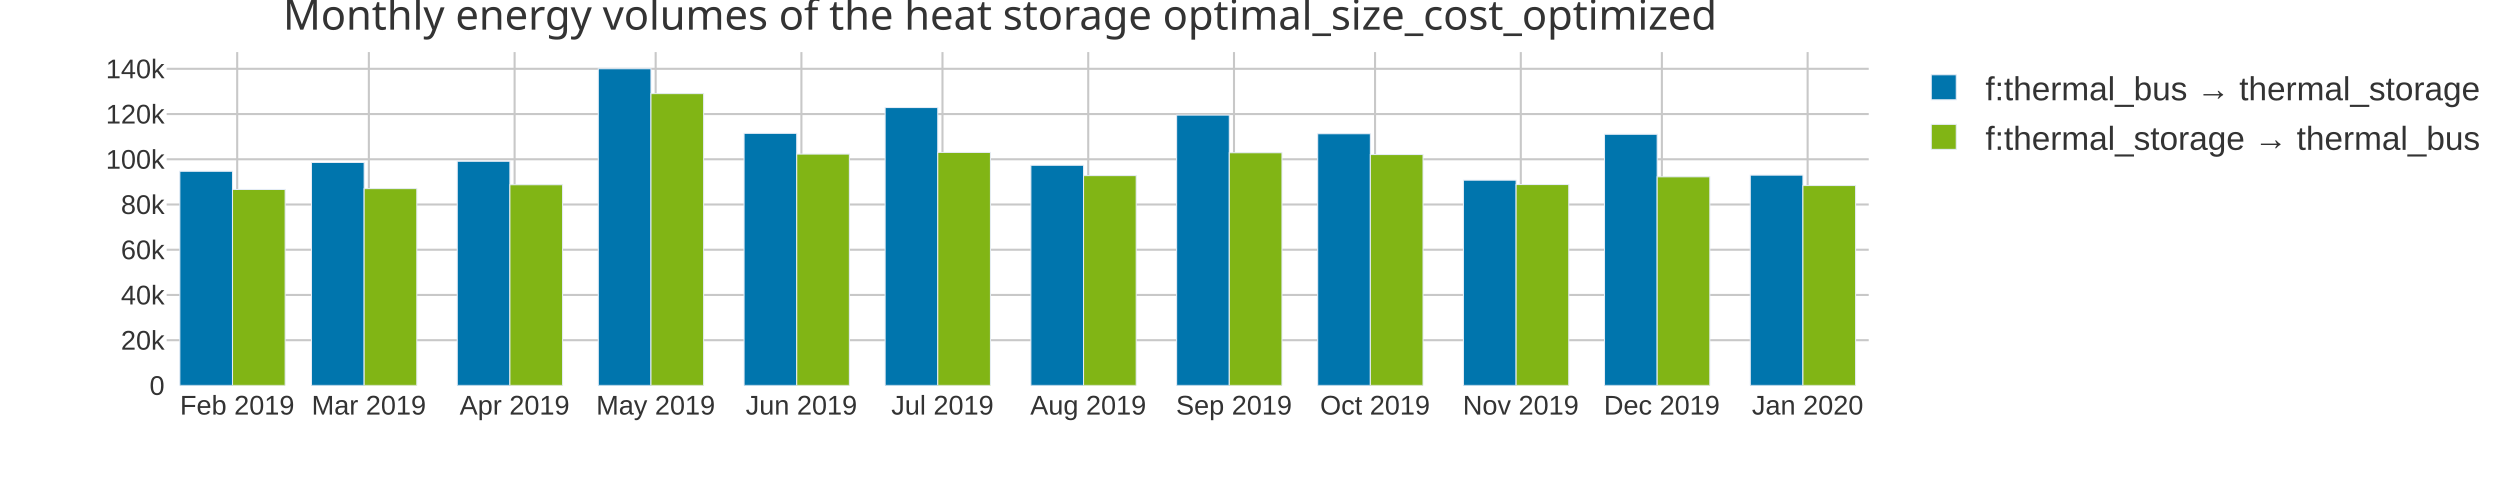
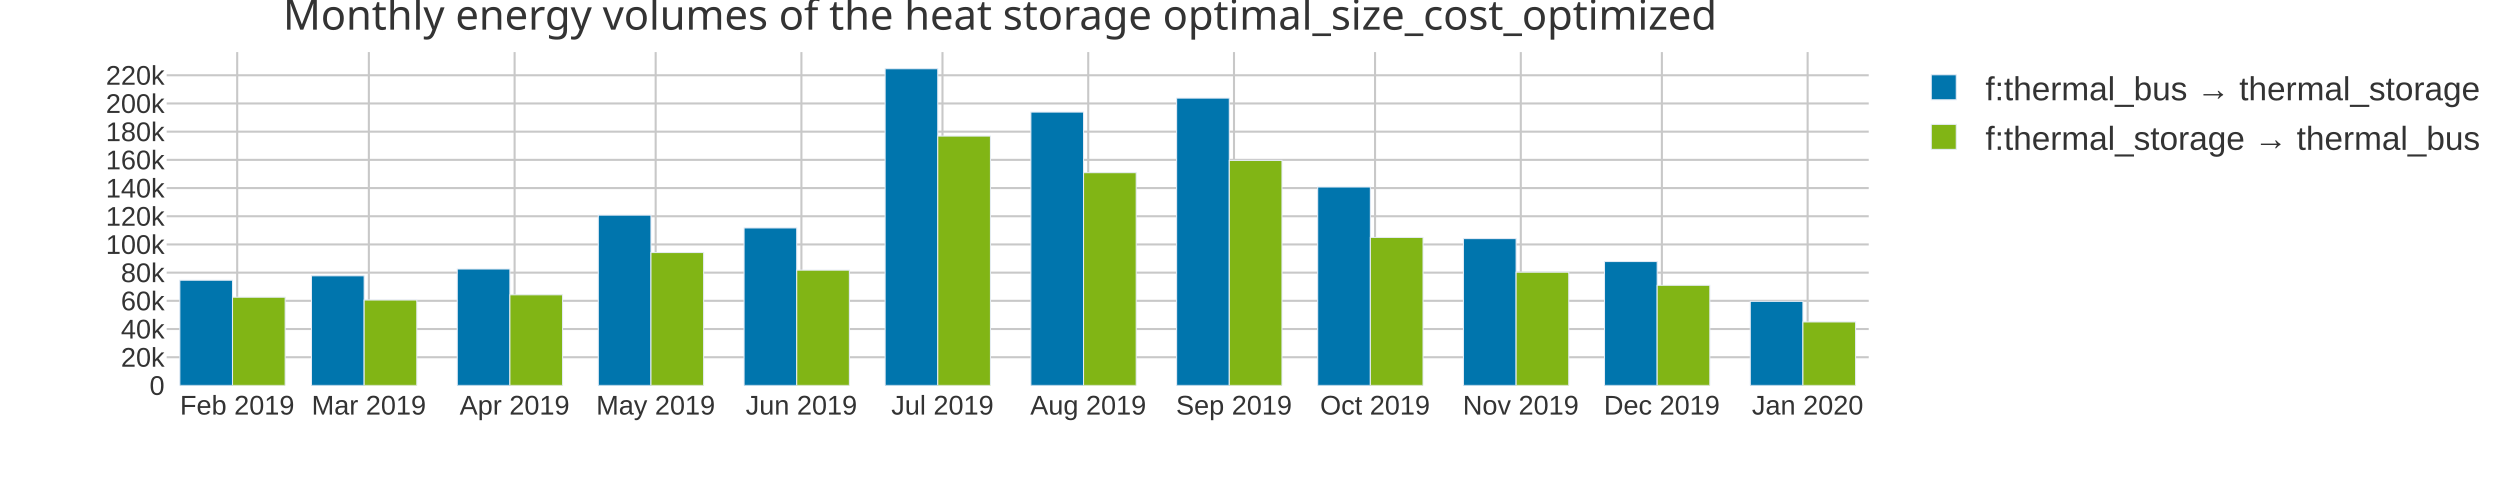
<svg xmlns="http://www.w3.org/2000/svg" class="main-svg" width="1200" height="230" style="" viewBox="0 0 1200 230">
  <rect x="0" y="0" width="1200" height="230" style="fill: rgb(255, 255, 255); fill-opacity: 1;" />
-   <defs id="defs-f3da36">
+   <defs id="defs-f08959">
    <g class="clips">
-       <clipPath id="clipf3da36xyplot" class="plotclip">
+       <clipPath id="clipf08959xyplot" class="plotclip">
        <rect width="817" height="160" />
      </clipPath>
-       <clipPath class="axesclip" id="clipf3da36x">
+       <clipPath class="axesclip" id="clipf08959x">
        <rect x="80" y="0" width="817" height="230" />
      </clipPath>
-       <clipPath class="axesclip" id="clipf3da36y">
+       <clipPath class="axesclip" id="clipf08959y">
        <rect x="0" y="25" width="1200" height="160" />
      </clipPath>
-       <clipPath class="axesclip" id="clipf3da36xy">
+       <clipPath class="axesclip" id="clipf08959xy">
        <rect x="80" y="25" width="817" height="160" />
      </clipPath>
    </g>
    <g class="gradients" />
    <g class="patterns" />
  </defs>
  <g class="bglayer" />
  <g class="layer-below">
    <g class="imagelayer" />
    <g class="shapelayer" />
  </g>
  <g class="cartesianlayer">
    <g class="subplot xy">
      <g class="layer-subplot">
        <g class="shapelayer" />
        <g class="imagelayer" />
      </g>
      <g class="minor-gridlayer">
        <g class="x" />
        <g class="y" />
      </g>
      <g class="gridlayer">
        <g class="x">
          <path class="xgrid crisp" transform="translate(113.85,0)" d="M0,25v160" style="stroke: rgb(200, 200, 200); stroke-opacity: 1; stroke-width: 1px;" />
          <path class="xgrid crisp" transform="translate(177.05,0)" d="M0,25v160" style="stroke: rgb(200, 200, 200); stroke-opacity: 1; stroke-width: 1px;" />
          <path class="xgrid crisp" transform="translate(247.01,0)" d="M0,25v160" style="stroke: rgb(200, 200, 200); stroke-opacity: 1; stroke-width: 1px;" />
          <path class="xgrid crisp" transform="translate(314.72,0)" d="M0,25v160" style="stroke: rgb(200, 200, 200); stroke-opacity: 1; stroke-width: 1px;" />
          <path class="xgrid crisp" transform="translate(384.68,0)" d="M0,25v160" style="stroke: rgb(200, 200, 200); stroke-opacity: 1; stroke-width: 1px;" />
          <path class="xgrid crisp" transform="translate(452.39,0)" d="M0,25v160" style="stroke: rgb(200, 200, 200); stroke-opacity: 1; stroke-width: 1px;" />
          <path class="xgrid crisp" transform="translate(522.35,0)" d="M0,25v160" style="stroke: rgb(200, 200, 200); stroke-opacity: 1; stroke-width: 1px;" />
          <path class="xgrid crisp" transform="translate(592.32,0)" d="M0,25v160" style="stroke: rgb(200, 200, 200); stroke-opacity: 1; stroke-width: 1px;" />
          <path class="xgrid crisp" transform="translate(660.02,0)" d="M0,25v160" style="stroke: rgb(200, 200, 200); stroke-opacity: 1; stroke-width: 1px;" />
          <path class="xgrid crisp" transform="translate(729.99,0)" d="M0,25v160" style="stroke: rgb(200, 200, 200); stroke-opacity: 1; stroke-width: 1px;" />
          <path class="xgrid crisp" transform="translate(797.7,0)" d="M0,25v160" style="stroke: rgb(200, 200, 200); stroke-opacity: 1; stroke-width: 1px;" />
          <path class="xgrid crisp" transform="translate(867.66,0)" d="M0,25v160" style="stroke: rgb(200, 200, 200); stroke-opacity: 1; stroke-width: 1px;" />
        </g>
        <g class="y">
-           <path class="ygrid crisp" transform="translate(0,163.29)" d="M80,0h817" style="stroke: rgb(200, 200, 200); stroke-opacity: 1; stroke-width: 1px;" />
-           <path class="ygrid crisp" transform="translate(0,141.58)" d="M80,0h817" style="stroke: rgb(200, 200, 200); stroke-opacity: 1; stroke-width: 1px;" />
-           <path class="ygrid crisp" transform="translate(0,119.87)" d="M80,0h817" style="stroke: rgb(200, 200, 200); stroke-opacity: 1; stroke-width: 1px;" />
-           <path class="ygrid crisp" transform="translate(0,98.16)" d="M80,0h817" style="stroke: rgb(200, 200, 200); stroke-opacity: 1; stroke-width: 1px;" />
-           <path class="ygrid crisp" transform="translate(0,76.45)" d="M80,0h817" style="stroke: rgb(200, 200, 200); stroke-opacity: 1; stroke-width: 1px;" />
-           <path class="ygrid crisp" transform="translate(0,54.74)" d="M80,0h817" style="stroke: rgb(200, 200, 200); stroke-opacity: 1; stroke-width: 1px;" />
-           <path class="ygrid crisp" transform="translate(0,33.03)" d="M80,0h817" style="stroke: rgb(200, 200, 200); stroke-opacity: 1; stroke-width: 1px;" />
+           <path class="ygrid crisp" transform="translate(0,171.47)" d="M80,0h817" style="stroke: rgb(200, 200, 200); stroke-opacity: 1; stroke-width: 1px;" />
+           <path class="ygrid crisp" transform="translate(0,157.93)" d="M80,0h817" style="stroke: rgb(200, 200, 200); stroke-opacity: 1; stroke-width: 1px;" />
+           <path class="ygrid crisp" transform="translate(0,144.4)" d="M80,0h817" style="stroke: rgb(200, 200, 200); stroke-opacity: 1; stroke-width: 1px;" />
+           <path class="ygrid crisp" transform="translate(0,130.87)" d="M80,0h817" style="stroke: rgb(200, 200, 200); stroke-opacity: 1; stroke-width: 1px;" />
+           <path class="ygrid crisp" transform="translate(0,117.33)" d="M80,0h817" style="stroke: rgb(200, 200, 200); stroke-opacity: 1; stroke-width: 1px;" />
+           <path class="ygrid crisp" transform="translate(0,103.8)" d="M80,0h817" style="stroke: rgb(200, 200, 200); stroke-opacity: 1; stroke-width: 1px;" />
+           <path class="ygrid crisp" transform="translate(0,90.27)" d="M80,0h817" style="stroke: rgb(200, 200, 200); stroke-opacity: 1; stroke-width: 1px;" />
+           <path class="ygrid crisp" transform="translate(0,76.73)" d="M80,0h817" style="stroke: rgb(200, 200, 200); stroke-opacity: 1; stroke-width: 1px;" />
+           <path class="ygrid crisp" transform="translate(0,63.2)" d="M80,0h817" style="stroke: rgb(200, 200, 200); stroke-opacity: 1; stroke-width: 1px;" />
+           <path class="ygrid crisp" transform="translate(0,49.66)" d="M80,0h817" style="stroke: rgb(200, 200, 200); stroke-opacity: 1; stroke-width: 1px;" />
+           <path class="ygrid crisp" transform="translate(0,36.13)" d="M80,0h817" style="stroke: rgb(200, 200, 200); stroke-opacity: 1; stroke-width: 1px;" />
        </g>
      </g>
      <g class="zerolinelayer">
        <path class="yzl zl crisp" transform="translate(0,185)" d="M80,0h817" style="stroke: rgb(255, 255, 255); stroke-opacity: 1; stroke-width: 2px;" />
      </g>
      <path class="xlines-below" />
      <path class="ylines-below" />
      <g class="overlines-below" />
      <g class="xaxislayer-below" />
      <g class="yaxislayer-below" />
      <g class="overaxes-below" />
-       <g class="plot" transform="translate(80,25)" clip-path="url(#clipf3da36xyplot)">
+       <g class="plot" transform="translate(80,25)" clip-path="url(#clipf08959xyplot)">
        <g class="barlayer mlayer">
          <g class="trace bars" style="opacity: 1;">
            <g class="points">
              <g class="point">
-                 <path d="M6.32,160V57.21H31.6V160Z" style="vector-effect: none; opacity: 1; stroke-width: 0.5px; fill: rgb(0, 117, 173); fill-opacity: 1; stroke: rgb(229, 236, 246); stroke-opacity: 1;" />
-               </g>
-               <g class="point">
-                 <path d="M69.51,160V53H94.79V160Z" style="vector-effect: none; opacity: 1; stroke-width: 0.5px; fill: rgb(0, 117, 173); fill-opacity: 1; stroke: rgb(229, 236, 246); stroke-opacity: 1;" />
-               </g>
-               <g class="point">
-                 <path d="M139.48,160V52.4H164.75V160Z" style="vector-effect: none; opacity: 1; stroke-width: 0.5px; fill: rgb(0, 117, 173); fill-opacity: 1; stroke: rgb(229, 236, 246); stroke-opacity: 1;" />
-               </g>
-               <g class="point">
-                 <path d="M207.18,160V8H232.46V160Z" style="vector-effect: none; opacity: 1; stroke-width: 0.5px; fill: rgb(0, 117, 173); fill-opacity: 1; stroke: rgb(229, 236, 246); stroke-opacity: 1;" />
-               </g>
-               <g class="point">
-                 <path d="M277.15,160V39.01H302.43V160Z" style="vector-effect: none; opacity: 1; stroke-width: 0.5px; fill: rgb(0, 117, 173); fill-opacity: 1; stroke: rgb(229, 236, 246); stroke-opacity: 1;" />
-               </g>
-               <g class="point">
-                 <path d="M344.86,160V26.62H370.13V160Z" style="vector-effect: none; opacity: 1; stroke-width: 0.5px; fill: rgb(0, 117, 173); fill-opacity: 1; stroke: rgb(229, 236, 246); stroke-opacity: 1;" />
-               </g>
-               <g class="point">
-                 <path d="M414.82,160V54.34H440.1V160Z" style="vector-effect: none; opacity: 1; stroke-width: 0.5px; fill: rgb(0, 117, 173); fill-opacity: 1; stroke: rgb(229, 236, 246); stroke-opacity: 1;" />
-               </g>
-               <g class="point">
-                 <path d="M484.78,160V30.25H510.06V160Z" style="vector-effect: none; opacity: 1; stroke-width: 0.5px; fill: rgb(0, 117, 173); fill-opacity: 1; stroke: rgb(229, 236, 246); stroke-opacity: 1;" />
-               </g>
-               <g class="point">
-                 <path d="M552.49,160V39.21H577.77V160Z" style="vector-effect: none; opacity: 1; stroke-width: 0.5px; fill: rgb(0, 117, 173); fill-opacity: 1; stroke: rgb(229, 236, 246); stroke-opacity: 1;" />
-               </g>
-               <g class="point">
-                 <path d="M622.45,160V61.48H647.73V160Z" style="vector-effect: none; opacity: 1; stroke-width: 0.5px; fill: rgb(0, 117, 173); fill-opacity: 1; stroke: rgb(229, 236, 246); stroke-opacity: 1;" />
-               </g>
-               <g class="point">
-                 <path d="M690.16,160V39.44H715.44V160Z" style="vector-effect: none; opacity: 1; stroke-width: 0.5px; fill: rgb(0, 117, 173); fill-opacity: 1; stroke: rgb(229, 236, 246); stroke-opacity: 1;" />
-               </g>
-               <g class="point">
-                 <path d="M760.13,160V59.07H785.4V160Z" style="vector-effect: none; opacity: 1; stroke-width: 0.5px; fill: rgb(0, 117, 173); fill-opacity: 1; stroke: rgb(229, 236, 246); stroke-opacity: 1;" />
+                 <path d="M6.32,160V109.49H31.6V160Z" style="vector-effect: none; opacity: 1; stroke-width: 0.5px; fill: rgb(0, 117, 173); fill-opacity: 1; stroke: rgb(229, 236, 246); stroke-opacity: 1;" />
+               </g>
+               <g class="point">
+                 <path d="M69.51,160V107.4H94.79V160Z" style="vector-effect: none; opacity: 1; stroke-width: 0.5px; fill: rgb(0, 117, 173); fill-opacity: 1; stroke: rgb(229, 236, 246); stroke-opacity: 1;" />
+               </g>
+               <g class="point">
+                 <path d="M139.48,160V104.11H164.75V160Z" style="vector-effect: none; opacity: 1; stroke-width: 0.5px; fill: rgb(0, 117, 173); fill-opacity: 1; stroke: rgb(229, 236, 246); stroke-opacity: 1;" />
+               </g>
+               <g class="point">
+                 <path d="M207.18,160V78.26H232.46V160Z" style="vector-effect: none; opacity: 1; stroke-width: 0.5px; fill: rgb(0, 117, 173); fill-opacity: 1; stroke: rgb(229, 236, 246); stroke-opacity: 1;" />
+               </g>
+               <g class="point">
+                 <path d="M277.15,160V84.4H302.43V160Z" style="vector-effect: none; opacity: 1; stroke-width: 0.5px; fill: rgb(0, 117, 173); fill-opacity: 1; stroke: rgb(229, 236, 246); stroke-opacity: 1;" />
+               </g>
+               <g class="point">
+                 <path d="M344.86,160V8H370.13V160Z" style="vector-effect: none; opacity: 1; stroke-width: 0.5px; fill: rgb(0, 117, 173); fill-opacity: 1; stroke: rgb(229, 236, 246); stroke-opacity: 1;" />
+               </g>
+               <g class="point">
+                 <path d="M414.82,160V28.79H440.1V160Z" style="vector-effect: none; opacity: 1; stroke-width: 0.5px; fill: rgb(0, 117, 173); fill-opacity: 1; stroke: rgb(229, 236, 246); stroke-opacity: 1;" />
+               </g>
+               <g class="point">
+                 <path d="M484.78,160V22.09H510.06V160Z" style="vector-effect: none; opacity: 1; stroke-width: 0.5px; fill: rgb(0, 117, 173); fill-opacity: 1; stroke: rgb(229, 236, 246); stroke-opacity: 1;" />
+               </g>
+               <g class="point">
+                 <path d="M552.49,160V64.76H577.77V160Z" style="vector-effect: none; opacity: 1; stroke-width: 0.5px; fill: rgb(0, 117, 173); fill-opacity: 1; stroke: rgb(229, 236, 246); stroke-opacity: 1;" />
+               </g>
+               <g class="point">
+                 <path d="M622.45,160V89.53H647.73V160Z" style="vector-effect: none; opacity: 1; stroke-width: 0.5px; fill: rgb(0, 117, 173); fill-opacity: 1; stroke: rgb(229, 236, 246); stroke-opacity: 1;" />
+               </g>
+               <g class="point">
+                 <path d="M690.16,160V100.55H715.44V160Z" style="vector-effect: none; opacity: 1; stroke-width: 0.5px; fill: rgb(0, 117, 173); fill-opacity: 1; stroke: rgb(229, 236, 246); stroke-opacity: 1;" />
+               </g>
+               <g class="point">
+                 <path d="M760.13,160V119.66H785.4V160Z" style="vector-effect: none; opacity: 1; stroke-width: 0.5px; fill: rgb(0, 117, 173); fill-opacity: 1; stroke: rgb(229, 236, 246); stroke-opacity: 1;" />
              </g>
            </g>
          </g>
          <g class="trace bars" style="opacity: 1;">
            <g class="points">
              <g class="point">
-                 <path d="M31.6,160V65.95H56.87V160Z" style="vector-effect: none; opacity: 1; stroke-width: 0.5px; fill: rgb(129, 181, 21); fill-opacity: 1; stroke: rgb(229, 236, 246); stroke-opacity: 1;" />
-               </g>
-               <g class="point">
-                 <path d="M94.79,160V65.55H120.07V160Z" style="vector-effect: none; opacity: 1; stroke-width: 0.5px; fill: rgb(129, 181, 21); fill-opacity: 1; stroke: rgb(229, 236, 246); stroke-opacity: 1;" />
-               </g>
-               <g class="point">
-                 <path d="M164.75,160V63.68H190.03V160Z" style="vector-effect: none; opacity: 1; stroke-width: 0.5px; fill: rgb(129, 181, 21); fill-opacity: 1; stroke: rgb(229, 236, 246); stroke-opacity: 1;" />
-               </g>
-               <g class="point">
-                 <path d="M232.46,160V19.94H257.74V160Z" style="vector-effect: none; opacity: 1; stroke-width: 0.5px; fill: rgb(129, 181, 21); fill-opacity: 1; stroke: rgb(229, 236, 246); stroke-opacity: 1;" />
-               </g>
-               <g class="point">
-                 <path d="M302.43,160V48.95H327.7V160Z" style="vector-effect: none; opacity: 1; stroke-width: 0.5px; fill: rgb(129, 181, 21); fill-opacity: 1; stroke: rgb(229, 236, 246); stroke-opacity: 1;" />
-               </g>
-               <g class="point">
-                 <path d="M370.13,160V48.17H395.41V160Z" style="vector-effect: none; opacity: 1; stroke-width: 0.5px; fill: rgb(129, 181, 21); fill-opacity: 1; stroke: rgb(229, 236, 246); stroke-opacity: 1;" />
-               </g>
-               <g class="point">
-                 <path d="M440.1,160V59.28H465.37V160Z" style="vector-effect: none; opacity: 1; stroke-width: 0.5px; fill: rgb(129, 181, 21); fill-opacity: 1; stroke: rgb(229, 236, 246); stroke-opacity: 1;" />
-               </g>
-               <g class="point">
-                 <path d="M510.06,160V48.32H535.34V160Z" style="vector-effect: none; opacity: 1; stroke-width: 0.5px; fill: rgb(129, 181, 21); fill-opacity: 1; stroke: rgb(229, 236, 246); stroke-opacity: 1;" />
-               </g>
-               <g class="point">
-                 <path d="M577.77,160V49.18H603.05V160Z" style="vector-effect: none; opacity: 1; stroke-width: 0.5px; fill: rgb(129, 181, 21); fill-opacity: 1; stroke: rgb(229, 236, 246); stroke-opacity: 1;" />
-               </g>
-               <g class="point">
-                 <path d="M647.73,160V63.58H673.01V160Z" style="vector-effect: none; opacity: 1; stroke-width: 0.5px; fill: rgb(129, 181, 21); fill-opacity: 1; stroke: rgb(229, 236, 246); stroke-opacity: 1;" />
-               </g>
-               <g class="point">
-                 <path d="M715.44,160V59.86H740.72V160Z" style="vector-effect: none; opacity: 1; stroke-width: 0.5px; fill: rgb(129, 181, 21); fill-opacity: 1; stroke: rgb(229, 236, 246); stroke-opacity: 1;" />
-               </g>
-               <g class="point">
-                 <path d="M785.4,160V64.07H810.68V160Z" style="vector-effect: none; opacity: 1; stroke-width: 0.5px; fill: rgb(129, 181, 21); fill-opacity: 1; stroke: rgb(229, 236, 246); stroke-opacity: 1;" />
+                 <path d="M31.6,160V117.65H56.87V160Z" style="vector-effect: none; opacity: 1; stroke-width: 0.5px; fill: rgb(129, 181, 21); fill-opacity: 1; stroke: rgb(229, 236, 246); stroke-opacity: 1;" />
+               </g>
+               <g class="point">
+                 <path d="M94.79,160V119.02H120.07V160Z" style="vector-effect: none; opacity: 1; stroke-width: 0.5px; fill: rgb(129, 181, 21); fill-opacity: 1; stroke: rgb(229, 236, 246); stroke-opacity: 1;" />
+               </g>
+               <g class="point">
+                 <path d="M164.75,160V116.52H190.03V160Z" style="vector-effect: none; opacity: 1; stroke-width: 0.5px; fill: rgb(129, 181, 21); fill-opacity: 1; stroke: rgb(229, 236, 246); stroke-opacity: 1;" />
+               </g>
+               <g class="point">
+                 <path d="M232.46,160V96.23H257.74V160Z" style="vector-effect: none; opacity: 1; stroke-width: 0.5px; fill: rgb(129, 181, 21); fill-opacity: 1; stroke: rgb(229, 236, 246); stroke-opacity: 1;" />
+               </g>
+               <g class="point">
+                 <path d="M302.43,160V104.66H327.7V160Z" style="vector-effect: none; opacity: 1; stroke-width: 0.5px; fill: rgb(129, 181, 21); fill-opacity: 1; stroke: rgb(229, 236, 246); stroke-opacity: 1;" />
+               </g>
+               <g class="point">
+                 <path d="M370.13,160V40.31H395.41V160Z" style="vector-effect: none; opacity: 1; stroke-width: 0.5px; fill: rgb(129, 181, 21); fill-opacity: 1; stroke: rgb(229, 236, 246); stroke-opacity: 1;" />
+               </g>
+               <g class="point">
+                 <path d="M440.1,160V57.9H465.37V160Z" style="vector-effect: none; opacity: 1; stroke-width: 0.5px; fill: rgb(129, 181, 21); fill-opacity: 1; stroke: rgb(229, 236, 246); stroke-opacity: 1;" />
+               </g>
+               <g class="point">
+                 <path d="M510.06,160V52H535.34V160Z" style="vector-effect: none; opacity: 1; stroke-width: 0.5px; fill: rgb(129, 181, 21); fill-opacity: 1; stroke: rgb(229, 236, 246); stroke-opacity: 1;" />
+               </g>
+               <g class="point">
+                 <path d="M577.77,160V88.97H603.05V160Z" style="vector-effect: none; opacity: 1; stroke-width: 0.5px; fill: rgb(129, 181, 21); fill-opacity: 1; stroke: rgb(229, 236, 246); stroke-opacity: 1;" />
+               </g>
+               <g class="point">
+                 <path d="M647.73,160V105.65H673.01V160Z" style="vector-effect: none; opacity: 1; stroke-width: 0.5px; fill: rgb(129, 181, 21); fill-opacity: 1; stroke: rgb(229, 236, 246); stroke-opacity: 1;" />
+               </g>
+               <g class="point">
+                 <path d="M715.44,160V111.94H740.72V160Z" style="vector-effect: none; opacity: 1; stroke-width: 0.5px; fill: rgb(129, 181, 21); fill-opacity: 1; stroke: rgb(229, 236, 246); stroke-opacity: 1;" />
+               </g>
+               <g class="point">
+                 <path d="M785.4,160V129.53H810.68V160Z" style="vector-effect: none; opacity: 1; stroke-width: 0.5px; fill: rgb(129, 181, 21); fill-opacity: 1; stroke: rgb(229, 236, 246); stroke-opacity: 1;" />
              </g>
            </g>
          </g>
        </g>
      </g>
      <g class="overplot" />
      <path class="xlines-above crisp" d="M0,0" style="fill: none;" />
      <path class="ylines-above crisp" d="M0,0" style="fill: none;" />
      <g class="overlines-above" />
      <g class="xaxislayer-above">
        <g class="xtick">
          <text text-anchor="middle" x="0" y="199" transform="translate(113.85,0)" style="font-family: Arial; font-size: 13px; fill: rgb(51, 51, 51); fill-opacity: 1; white-space: pre; opacity: 1;">Feb 2019</text>
        </g>
        <g class="xtick">
          <text text-anchor="middle" x="0" y="199" style="font-family: Arial; font-size: 13px; fill: rgb(51, 51, 51); fill-opacity: 1; white-space: pre; opacity: 1;" transform="translate(177.05,0)">Mar 2019</text>
        </g>
        <g class="xtick">
          <text text-anchor="middle" x="0" y="199" style="font-family: Arial; font-size: 13px; fill: rgb(51, 51, 51); fill-opacity: 1; white-space: pre; opacity: 1;" transform="translate(247.01,0)">Apr 2019</text>
        </g>
        <g class="xtick">
          <text text-anchor="middle" x="0" y="199" style="font-family: Arial; font-size: 13px; fill: rgb(51, 51, 51); fill-opacity: 1; white-space: pre; opacity: 1;" transform="translate(314.72,0)">May 2019</text>
        </g>
        <g class="xtick">
          <text text-anchor="middle" x="0" y="199" style="font-family: Arial; font-size: 13px; fill: rgb(51, 51, 51); fill-opacity: 1; white-space: pre; opacity: 1;" transform="translate(384.68,0)">Jun 2019</text>
        </g>
        <g class="xtick">
          <text text-anchor="middle" x="0" y="199" style="font-family: Arial; font-size: 13px; fill: rgb(51, 51, 51); fill-opacity: 1; white-space: pre; opacity: 1;" transform="translate(452.39,0)">Jul 2019</text>
        </g>
        <g class="xtick">
          <text text-anchor="middle" x="0" y="199" style="font-family: Arial; font-size: 13px; fill: rgb(51, 51, 51); fill-opacity: 1; white-space: pre; opacity: 1;" transform="translate(522.35,0)">Aug 2019</text>
        </g>
        <g class="xtick">
          <text text-anchor="middle" x="0" y="199" style="font-family: Arial; font-size: 13px; fill: rgb(51, 51, 51); fill-opacity: 1; white-space: pre; opacity: 1;" transform="translate(592.32,0)">Sep 2019</text>
        </g>
        <g class="xtick">
          <text text-anchor="middle" x="0" y="199" style="font-family: Arial; font-size: 13px; fill: rgb(51, 51, 51); fill-opacity: 1; white-space: pre; opacity: 1;" transform="translate(660.02,0)">Oct 2019</text>
        </g>
        <g class="xtick">
          <text text-anchor="middle" x="0" y="199" style="font-family: Arial; font-size: 13px; fill: rgb(51, 51, 51); fill-opacity: 1; white-space: pre; opacity: 1;" transform="translate(729.99,0)">Nov 2019</text>
        </g>
        <g class="xtick">
          <text text-anchor="middle" x="0" y="199" style="font-family: Arial; font-size: 13px; fill: rgb(51, 51, 51); fill-opacity: 1; white-space: pre; opacity: 1;" transform="translate(797.7,0)">Dec 2019</text>
        </g>
        <g class="xtick">
          <text text-anchor="middle" x="0" y="199" style="font-family: Arial; font-size: 13px; fill: rgb(51, 51, 51); fill-opacity: 1; white-space: pre; opacity: 1;" transform="translate(867.66,0)">Jan 2020</text>
        </g>
      </g>
      <g class="yaxislayer-above">
        <g class="ytick">
          <text text-anchor="end" x="79" y="4.55" transform="translate(0,185)" style="font-family: Arial; font-size: 13px; fill: rgb(51, 51, 51); fill-opacity: 1; white-space: pre; opacity: 1;">0</text>
        </g>
        <g class="ytick">
-           <text text-anchor="end" x="79" y="4.55" style="font-family: Arial; font-size: 13px; fill: rgb(51, 51, 51); fill-opacity: 1; white-space: pre; opacity: 1;" transform="translate(0,163.29)">20k</text>
-         </g>
-         <g class="ytick">
-           <text text-anchor="end" x="79" y="4.55" style="font-family: Arial; font-size: 13px; fill: rgb(51, 51, 51); fill-opacity: 1; white-space: pre; opacity: 1;" transform="translate(0,141.58)">40k</text>
-         </g>
-         <g class="ytick">
-           <text text-anchor="end" x="79" y="4.55" style="font-family: Arial; font-size: 13px; fill: rgb(51, 51, 51); fill-opacity: 1; white-space: pre; opacity: 1;" transform="translate(0,119.87)">60k</text>
-         </g>
-         <g class="ytick">
-           <text text-anchor="end" x="79" y="4.55" style="font-family: Arial; font-size: 13px; fill: rgb(51, 51, 51); fill-opacity: 1; white-space: pre; opacity: 1;" transform="translate(0,98.16)">80k</text>
-         </g>
-         <g class="ytick">
-           <text text-anchor="end" x="79" y="4.55" style="font-family: Arial; font-size: 13px; fill: rgb(51, 51, 51); fill-opacity: 1; white-space: pre; opacity: 1;" transform="translate(0,76.45)">100k</text>
-         </g>
-         <g class="ytick">
-           <text text-anchor="end" x="79" y="4.55" style="font-family: Arial; font-size: 13px; fill: rgb(51, 51, 51); fill-opacity: 1; white-space: pre; opacity: 1;" transform="translate(0,54.74)">120k</text>
-         </g>
-         <g class="ytick">
-           <text text-anchor="end" x="79" y="4.55" style="font-family: Arial; font-size: 13px; fill: rgb(51, 51, 51); fill-opacity: 1; white-space: pre; opacity: 1;" transform="translate(0,33.03)">140k</text>
+           <text text-anchor="end" x="79" y="4.55" style="font-family: Arial; font-size: 13px; fill: rgb(51, 51, 51); fill-opacity: 1; white-space: pre; opacity: 1;" transform="translate(0,171.47)">20k</text>
+         </g>
+         <g class="ytick">
+           <text text-anchor="end" x="79" y="4.55" style="font-family: Arial; font-size: 13px; fill: rgb(51, 51, 51); fill-opacity: 1; white-space: pre; opacity: 1;" transform="translate(0,157.93)">40k</text>
+         </g>
+         <g class="ytick">
+           <text text-anchor="end" x="79" y="4.55" style="font-family: Arial; font-size: 13px; fill: rgb(51, 51, 51); fill-opacity: 1; white-space: pre; opacity: 1;" transform="translate(0,144.4)">60k</text>
+         </g>
+         <g class="ytick">
+           <text text-anchor="end" x="79" y="4.55" style="font-family: Arial; font-size: 13px; fill: rgb(51, 51, 51); fill-opacity: 1; white-space: pre; opacity: 1;" transform="translate(0,130.87)">80k</text>
+         </g>
+         <g class="ytick">
+           <text text-anchor="end" x="79" y="4.55" style="font-family: Arial; font-size: 13px; fill: rgb(51, 51, 51); fill-opacity: 1; white-space: pre; opacity: 1;" transform="translate(0,117.33)">100k</text>
+         </g>
+         <g class="ytick">
+           <text text-anchor="end" x="79" y="4.55" style="font-family: Arial; font-size: 13px; fill: rgb(51, 51, 51); fill-opacity: 1; white-space: pre; opacity: 1;" transform="translate(0,103.8)">120k</text>
+         </g>
+         <g class="ytick">
+           <text text-anchor="end" x="79" y="4.55" style="font-family: Arial; font-size: 13px; fill: rgb(51, 51, 51); fill-opacity: 1; white-space: pre; opacity: 1;" transform="translate(0,90.27)">140k</text>
+         </g>
+         <g class="ytick">
+           <text text-anchor="end" x="79" y="4.55" style="font-family: Arial; font-size: 13px; fill: rgb(51, 51, 51); fill-opacity: 1; white-space: pre; opacity: 1;" transform="translate(0,76.73)">160k</text>
+         </g>
+         <g class="ytick">
+           <text text-anchor="end" x="79" y="4.55" style="font-family: Arial; font-size: 13px; fill: rgb(51, 51, 51); fill-opacity: 1; white-space: pre; opacity: 1;" transform="translate(0,63.2)">180k</text>
+         </g>
+         <g class="ytick">
+           <text text-anchor="end" x="79" y="4.55" style="font-family: Arial; font-size: 13px; fill: rgb(51, 51, 51); fill-opacity: 1; white-space: pre; opacity: 1;" transform="translate(0,49.66)">200k</text>
+         </g>
+         <g class="ytick">
+           <text text-anchor="end" x="79" y="4.55" style="font-family: Arial; font-size: 13px; fill: rgb(51, 51, 51); fill-opacity: 1; white-space: pre; opacity: 1;" transform="translate(0,36.13)">220k</text>
        </g>
      </g>
      <g class="overaxes-above" />
    </g>
  </g>
  <g class="polarlayer" />
  <g class="smithlayer" />
  <g class="ternarylayer" />
  <g class="geolayer" />
  <g class="funnelarealayer" />
  <g class="pielayer" />
  <g class="iciclelayer" />
  <g class="treemaplayer" />
  <g class="sunburstlayer" />
  <g class="glimages" />
-   <defs id="topdefs-f3da36">
+   <defs id="topdefs-f08959">
    <g class="clips" />
-     <clipPath id="legendf3da36">
+     <clipPath id="legendf08959">
      <rect width="287" height="58" x="0" y="0" />
    </clipPath>
  </defs>
  <g class="layer-above">
    <g class="imagelayer" />
    <g class="shapelayer" />
  </g>
  <g class="infolayer">
    <g class="legend" pointer-events="all" transform="translate(913,25)">
      <rect class="bg" shape-rendering="crispEdges" width="287" height="58" x="0" y="0" style="stroke: rgb(68, 68, 68); stroke-opacity: 1; fill: rgb(255, 255, 255); fill-opacity: 1; stroke-width: 0px;" />
-       <g class="scrollbox" transform="" clip-path="url(#legendf3da36)">
+       <g class="scrollbox" transform="" clip-path="url(#legendf08959)">
        <g class="groups">
          <g class="traces" transform="translate(0,16.9)" style="opacity: 1;">
            <text class="legendtext" text-anchor="start" x="40" y="6.24" style="font-family: Arial; font-size: 16px; fill: rgb(51, 51, 51); fill-opacity: 1; white-space: pre;">f:thermal_bus →  thermal_storage</text>
            <g class="layers" style="opacity: 1;">
              <g class="legendfill" />
              <g class="legendlines" />
              <g class="legendsymbols">
                <g class="legendpoints">
                  <path class="legendundefined" d="M6,6H-6V-6H6Z" transform="translate(20,0)" style="stroke-width: 0.5px; fill: rgb(0, 117, 173); fill-opacity: 1; stroke: rgb(229, 236, 246); stroke-opacity: 1;" />
                </g>
              </g>
            </g>
            <rect class="legendtoggle" x="0" y="-11.9" width="282" height="23.8" style="fill: rgb(0, 0, 0); fill-opacity: 0;" />
          </g>
          <g class="traces" transform="translate(0,40.7)" style="opacity: 1;">
            <text class="legendtext" text-anchor="start" x="40" y="6.24" style="font-family: Arial; font-size: 16px; fill: rgb(51, 51, 51); fill-opacity: 1; white-space: pre;">f:thermal_storage →  thermal_bus</text>
            <g class="layers" style="opacity: 1;">
              <g class="legendfill" />
              <g class="legendlines" />
              <g class="legendsymbols">
                <g class="legendpoints">
                  <path class="legendundefined" d="M6,6H-6V-6H6Z" transform="translate(20,0)" style="stroke-width: 0.5px; fill: rgb(129, 181, 21); fill-opacity: 1; stroke: rgb(229, 236, 246); stroke-opacity: 1;" />
                </g>
              </g>
            </g>
            <rect class="legendtoggle" x="0" y="-11.9" width="282" height="23.8" style="fill: rgb(0, 0, 0); fill-opacity: 0;" />
          </g>
        </g>
      </g>
      <rect class="scrollbar" rx="20" ry="3" width="0" height="0" x="0" y="0" style="fill: rgb(128, 139, 164); fill-opacity: 1;" />
    </g>
    <g class="g-gtitle">
      <text class="gtitle" x="480" y="0.23" text-anchor="middle" dy="0.7em" style="font-family: 'Arial Black'; font-size: 20px; fill: rgb(51, 51, 51); opacity: 1; font-weight: normal; white-space: pre;">Monthly energy volumes of the heat storage optimal_size_cost_optimized</text>
    </g>
    <g class="g-xtitle" />
    <g class="g-ytitle" />
  </g>
</svg>
